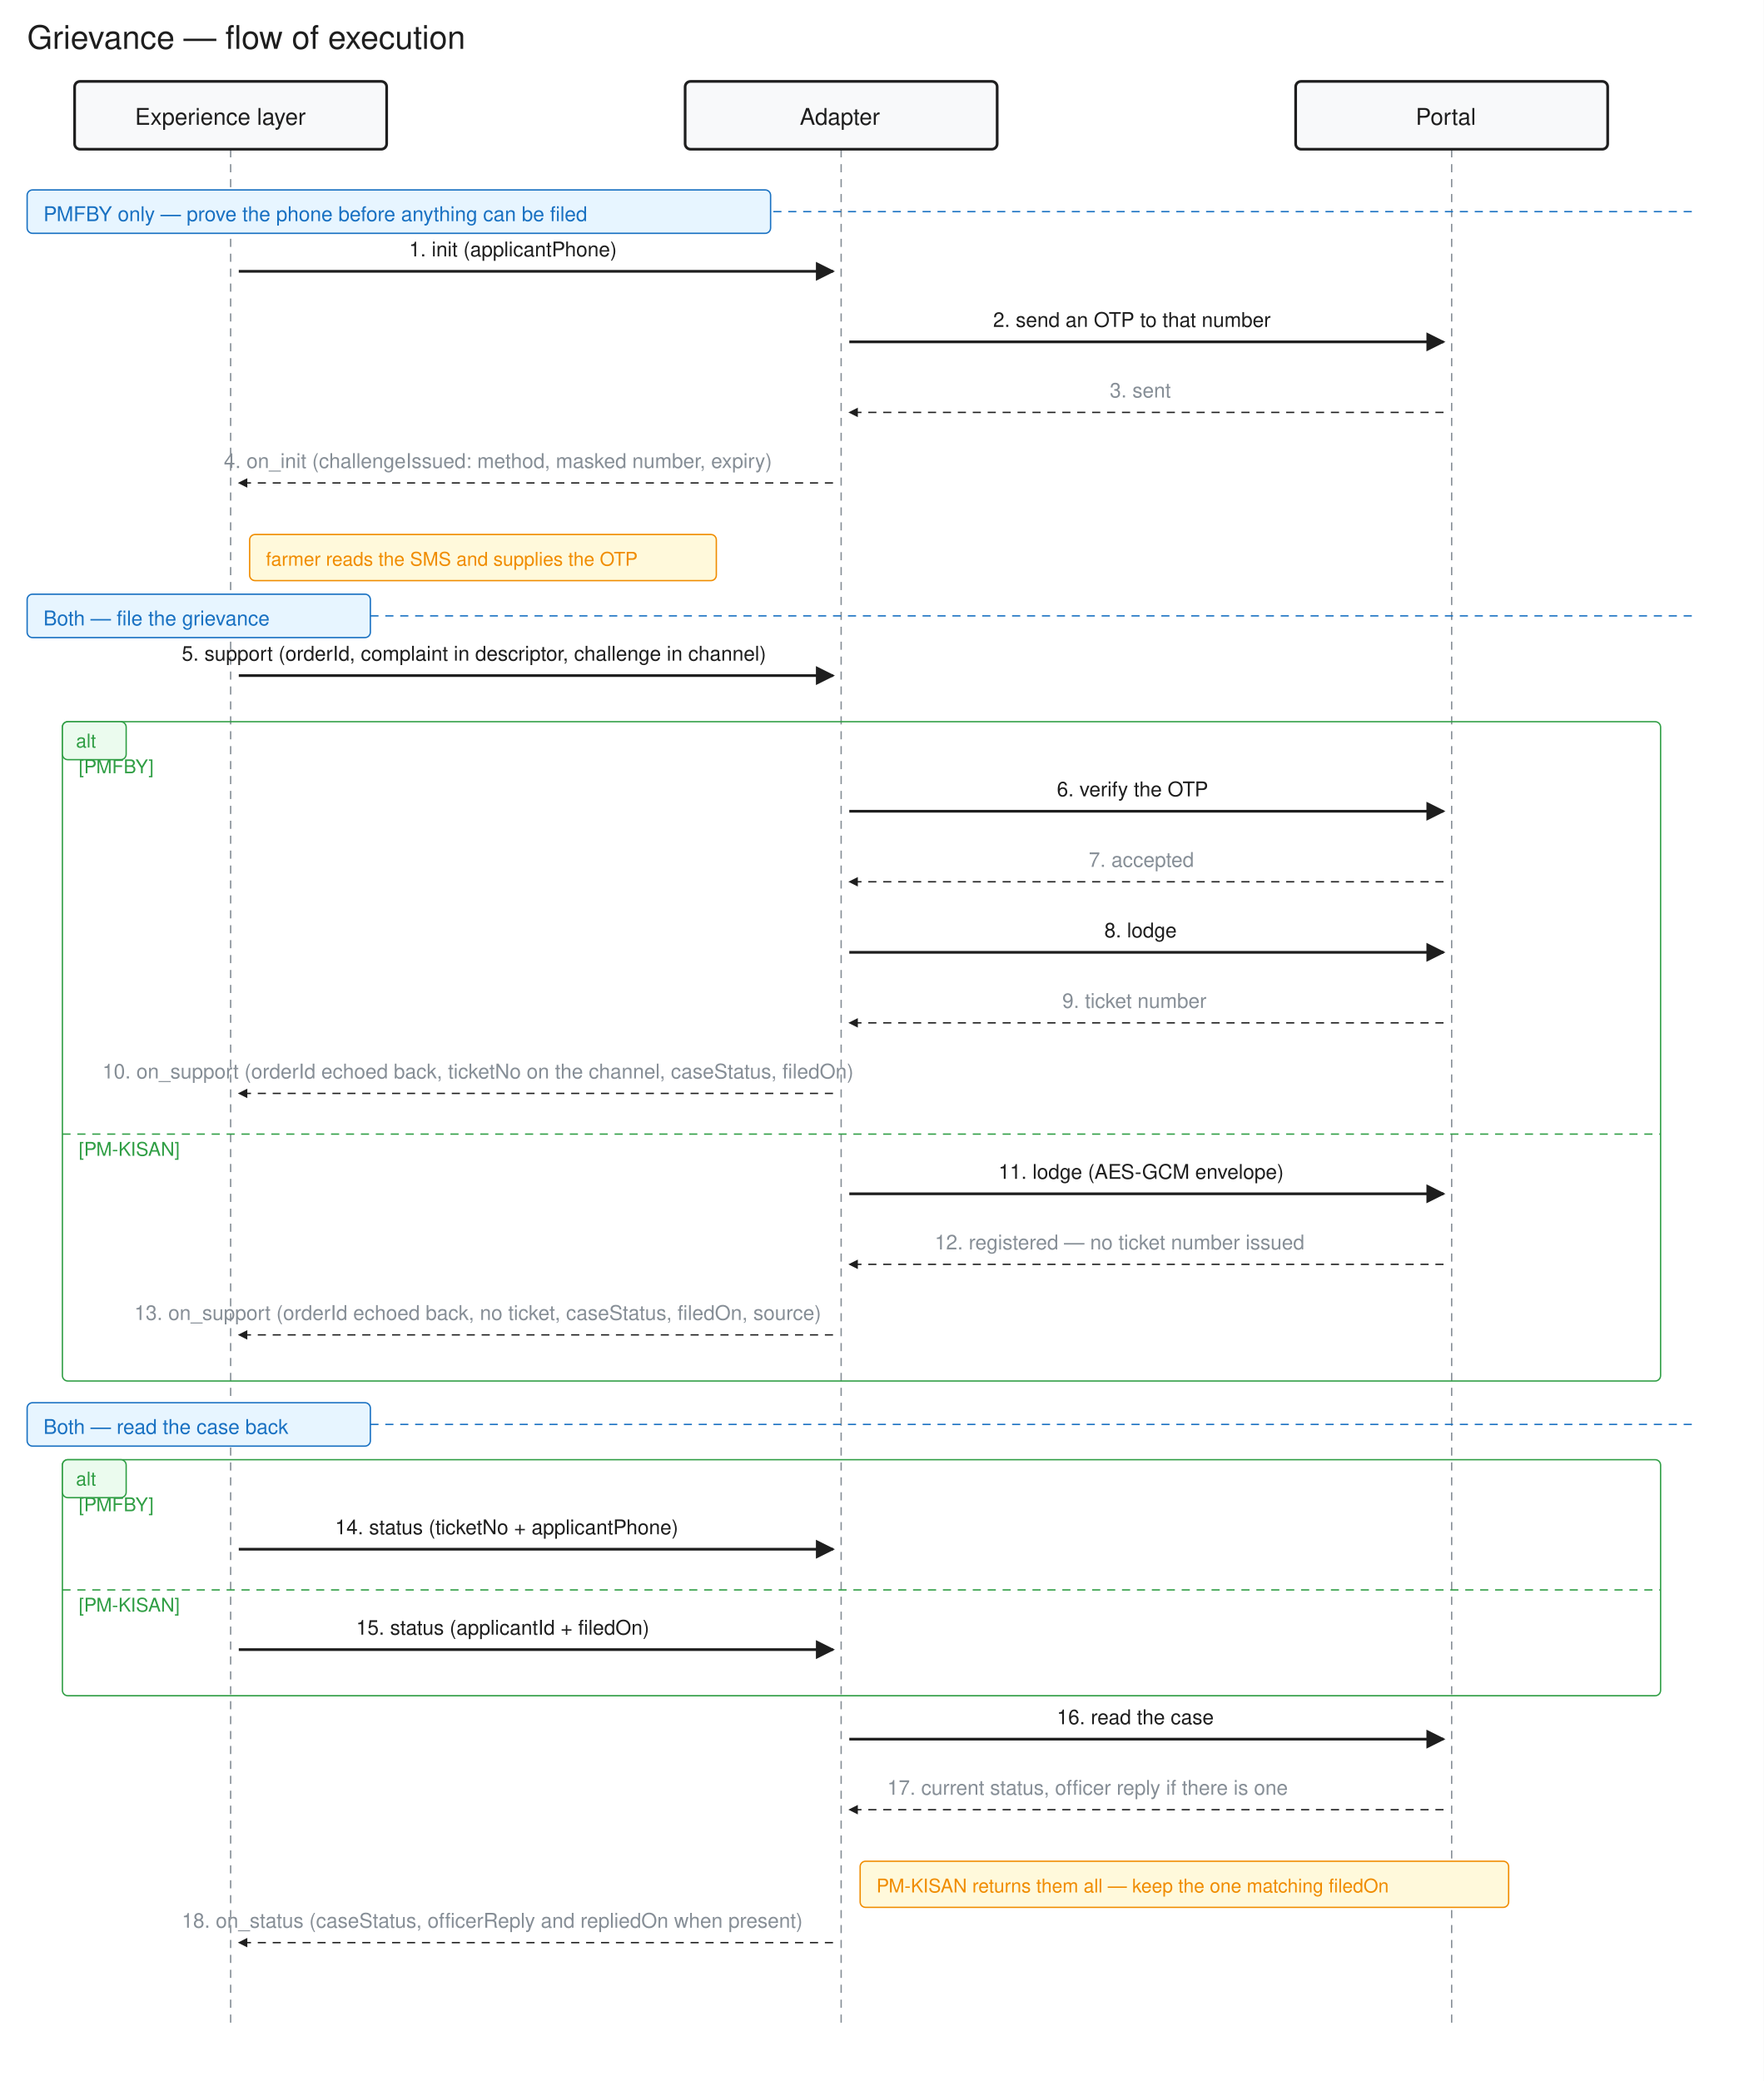
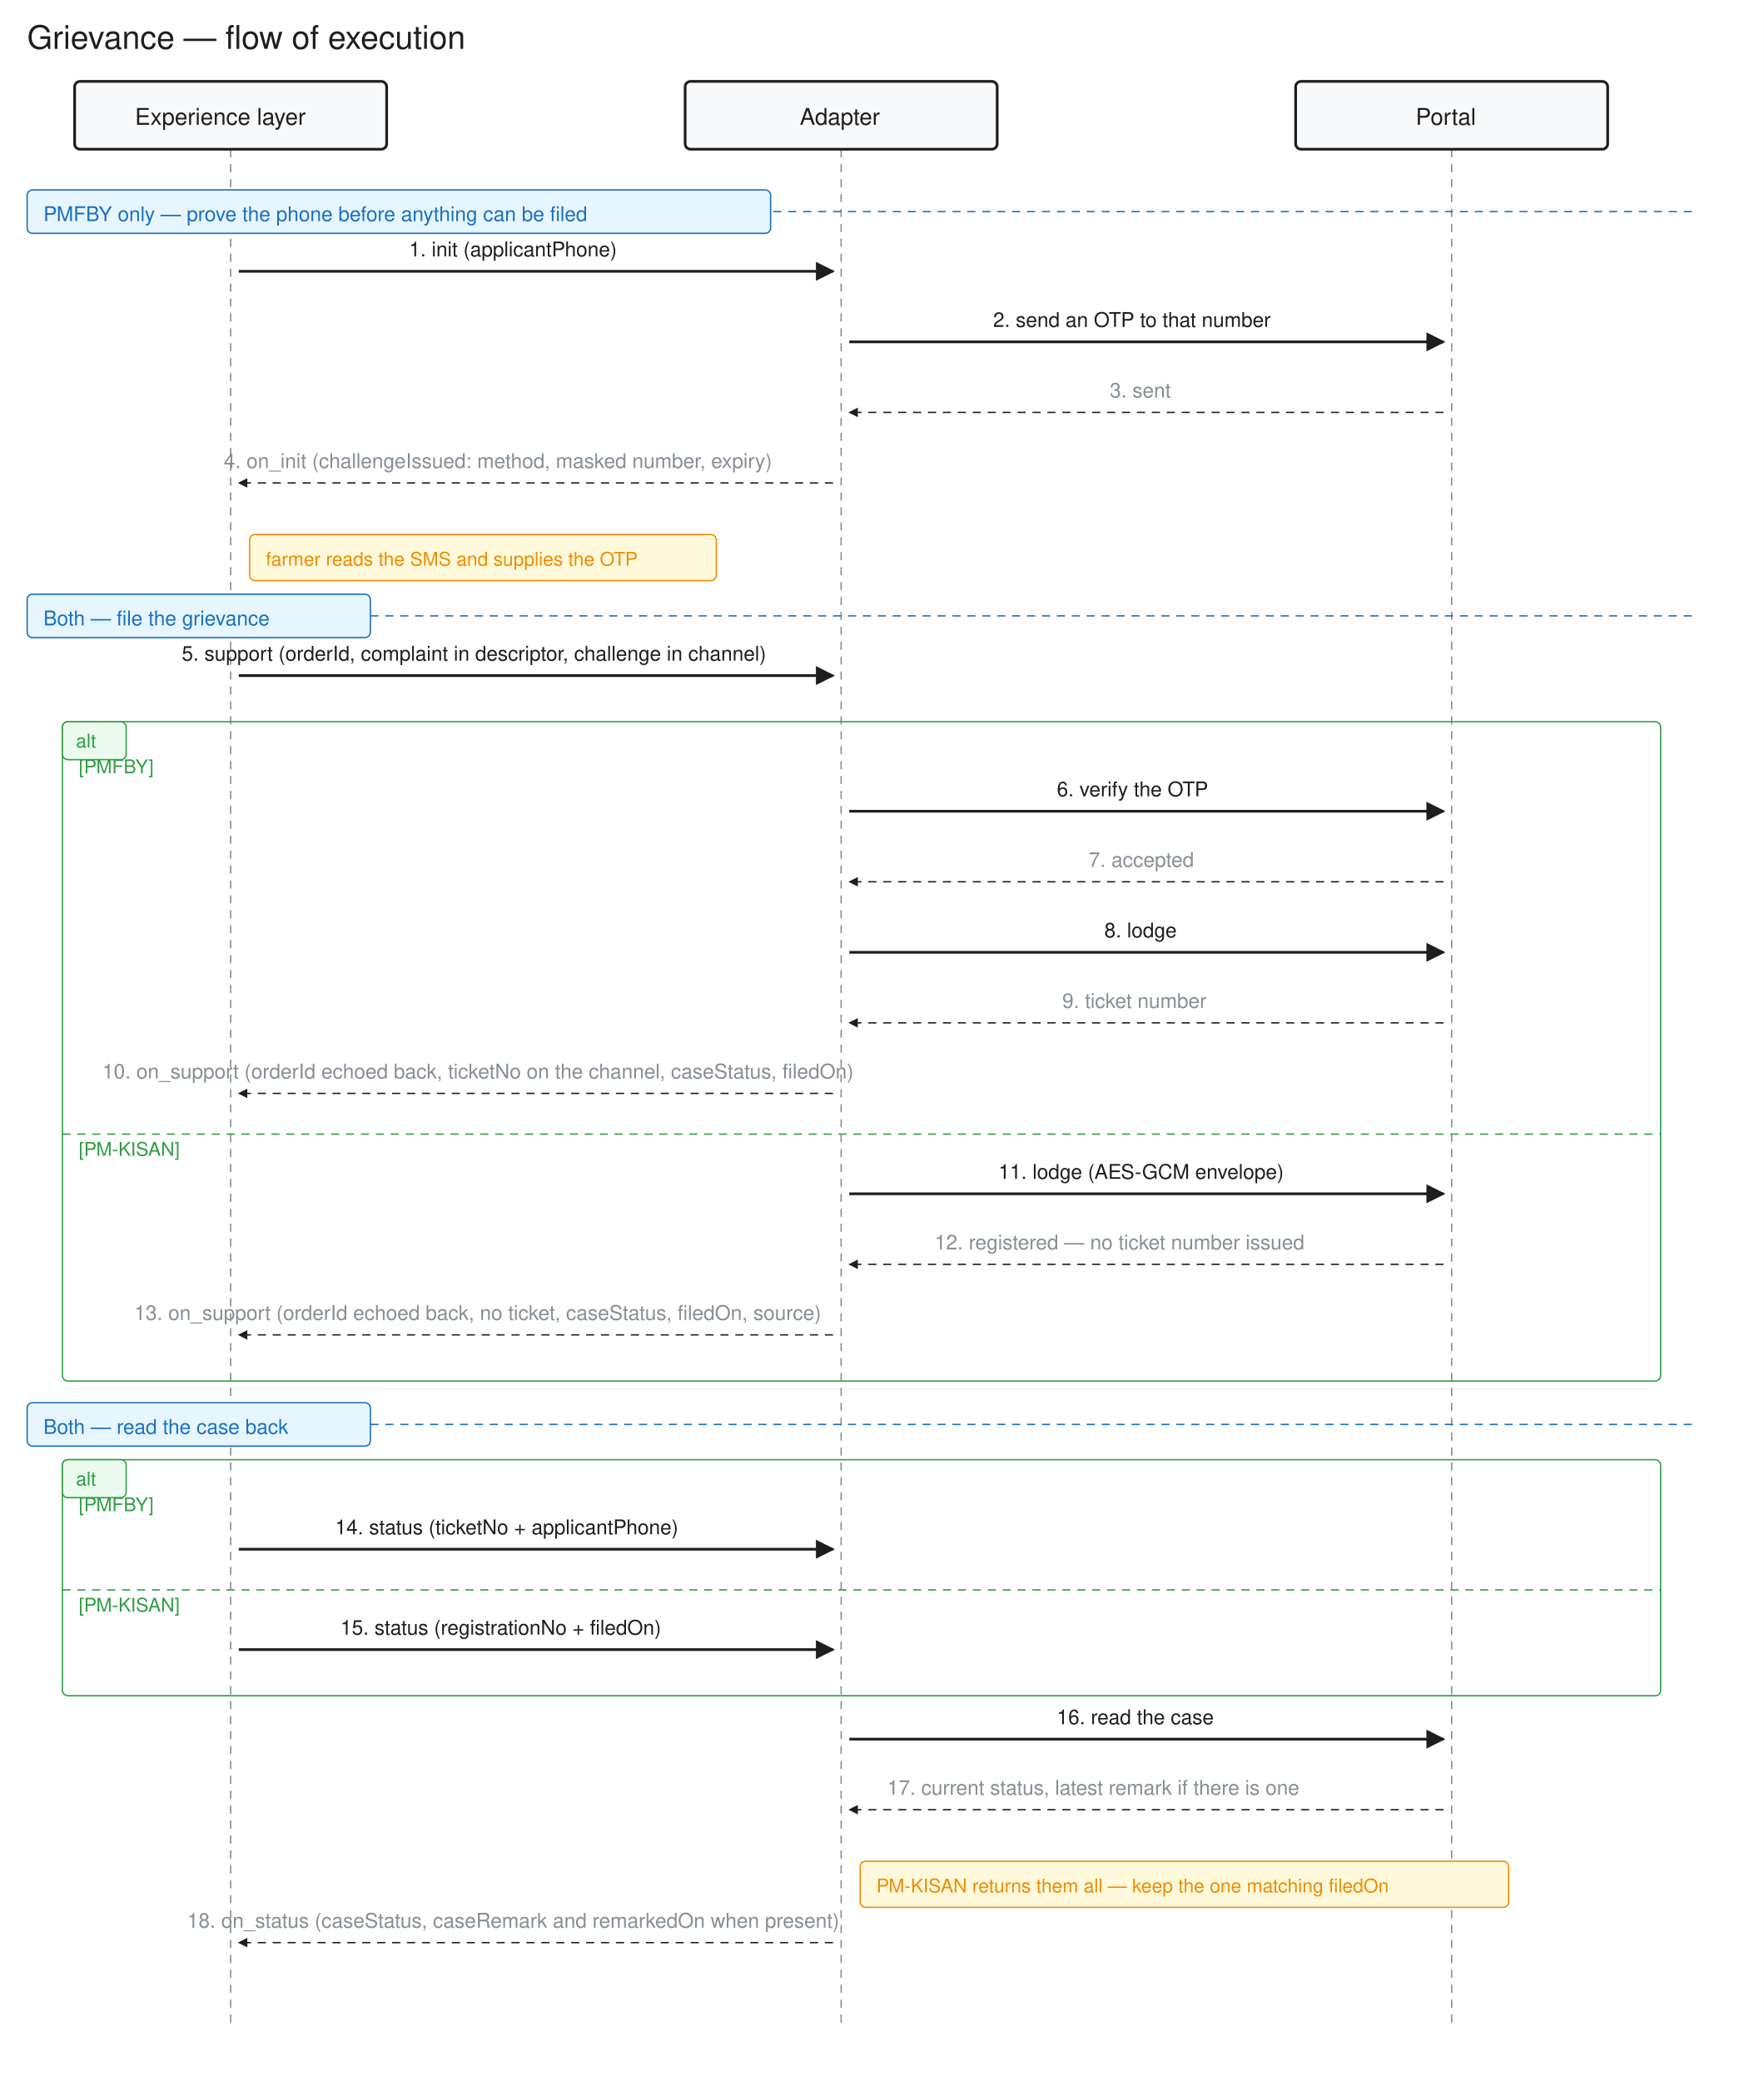
<svg xmlns="http://www.w3.org/2000/svg" width="1300" height="1534" viewBox="0 0 1300 1534">
  <rect width="100%" height="100%" fill="#fff" />
  <defs>
    <marker id="ah" viewBox="0 0 10 10" refX="9" refY="5" markerWidth="7" markerHeight="7" orient="auto">
      <path d="M0,0 L10,5 L0,10 z" fill="#1e1e1e" />
    </marker>
  </defs>
  <line x1="1070" y1="110" x2="1070" y2="1494" stroke="#868e96" stroke-width="1" stroke-dasharray="6,5" />
  <line x1="620" y1="110" x2="620" y2="1494" stroke="#868e96" stroke-width="1" stroke-dasharray="6,5" />
  <line x1="170" y1="110" x2="170" y2="1494" stroke="#868e96" stroke-width="1" stroke-dasharray="6,5" />
  <rect x="55" y="60" width="230" height="50" fill="#f8f9fa" stroke="#1e1e1e" stroke-width="2" rx="4" />
  <text x="99.5" y="92" font-family="Helvetica" font-size="17" fill="#1e1e1e">Experience layer</text>
  <rect x="505" y="60" width="230" height="50" fill="#f8f9fa" stroke="#1e1e1e" stroke-width="2" rx="4" />
  <text x="589.5" y="92" font-family="Helvetica" font-size="17" fill="#1e1e1e">Adapter</text>
  <rect x="955" y="60" width="230" height="50" fill="#f8f9fa" stroke="#1e1e1e" stroke-width="2" rx="4" />
  <text x="1043.5" y="92" font-family="Helvetica" font-size="17" fill="#1e1e1e">Portal</text>
  <text x="20" y="36" font-family="Helvetica" font-size="24" fill="#1e1e1e">Grievance — flow of execution</text>
  <line x1="20" y1="156" x2="1250" y2="156" stroke="#1971c2" stroke-width="1" stroke-dasharray="6,5" />
  <rect x="20" y="140" width="548" height="32" fill="#e7f5ff" stroke="#1971c2" stroke-width="1" rx="4" />
  <text x="32" y="163" font-family="Helvetica" font-size="15" fill="#1971c2">PMFBY only — prove the phone before anything can be filed</text>
  <line x1="176" y1="200" x2="614" y2="200" stroke="#1e1e1e" stroke-width="2" marker-end="url(#ah)" />
  <text x="301.5" y="189" font-family="Helvetica" font-size="15" fill="#1e1e1e">1. init (applicantPhone)</text>
  <line x1="626" y1="252" x2="1064" y2="252" stroke="#1e1e1e" stroke-width="2" marker-end="url(#ah)" />
  <text x="732" y="241" font-family="Helvetica" font-size="15" fill="#1e1e1e">2. send an OTP to that number</text>
  <line x1="1064" y1="304" x2="626" y2="304" stroke="#1e1e1e" stroke-width="1" stroke-dasharray="6,5" marker-end="url(#ah)" />
  <text x="818" y="293" font-family="Helvetica" font-size="15" fill="#868e96">3. sent</text>
  <line x1="614" y1="356" x2="176" y2="356" stroke="#1e1e1e" stroke-width="1" stroke-dasharray="6,5" marker-end="url(#ah)" />
  <text x="165" y="345" font-family="Helvetica" font-size="15" fill="#868e96">4. on_init (challengeIssued: method, masked number, expiry)</text>
  <rect x="184" y="394" width="344" height="34" fill="#fff9db" stroke="#f08c00" stroke-width="1" rx="4" />
  <text x="196" y="417" font-family="Helvetica" font-size="14" fill="#f08c00">farmer reads the SMS and supplies the OTP</text>
  <line x1="20" y1="454" x2="1250" y2="454" stroke="#1971c2" stroke-width="1" stroke-dasharray="6,5" />
  <rect x="20" y="438" width="253" height="32" fill="#e7f5ff" stroke="#1971c2" stroke-width="1" rx="4" />
  <text x="32" y="461" font-family="Helvetica" font-size="15" fill="#1971c2">Both — file the grievance</text>
  <line x1="176" y1="498" x2="614" y2="498" stroke="#1e1e1e" stroke-width="2" marker-end="url(#ah)" />
  <text x="134" y="487" font-family="Helvetica" font-size="15" fill="#1e1e1e">5. support (orderId, complaint in descriptor, challenge in channel)</text>
  <line x1="626" y1="598" x2="1064" y2="598" stroke="#1e1e1e" stroke-width="2" marker-end="url(#ah)" />
  <text x="779" y="587" font-family="Helvetica" font-size="15" fill="#1e1e1e">6. verify the OTP</text>
  <line x1="1064" y1="650" x2="626" y2="650" stroke="#1e1e1e" stroke-width="1" stroke-dasharray="6,5" marker-end="url(#ah)" />
  <text x="802.5" y="639" font-family="Helvetica" font-size="15" fill="#868e96">7. accepted</text>
  <line x1="626" y1="702" x2="1064" y2="702" stroke="#1e1e1e" stroke-width="2" marker-end="url(#ah)" />
  <text x="814" y="691" font-family="Helvetica" font-size="15" fill="#1e1e1e">8. lodge</text>
  <line x1="1064" y1="754" x2="626" y2="754" stroke="#1e1e1e" stroke-width="1" stroke-dasharray="6,5" marker-end="url(#ah)" />
  <text x="783" y="743" font-family="Helvetica" font-size="15" fill="#868e96">9. ticket number</text>
  <line x1="614" y1="806" x2="176" y2="806" stroke="#1e1e1e" stroke-width="1" stroke-dasharray="6,5" marker-end="url(#ah)" />
  <text x="75.5" y="795" font-family="Helvetica" font-size="15" fill="#868e96">10. on_support (orderId echoed back, ticketNo on the channel, caseStatus, filedOn)</text>
  <line x1="626" y1="880" x2="1064" y2="880" stroke="#1e1e1e" stroke-width="2" marker-end="url(#ah)" />
  <text x="736" y="869" font-family="Helvetica" font-size="15" fill="#1e1e1e">11. lodge (AES-GCM envelope)</text>
  <line x1="1064" y1="932" x2="626" y2="932" stroke="#1e1e1e" stroke-width="1" stroke-dasharray="6,5" marker-end="url(#ah)" />
  <text x="689" y="921" font-family="Helvetica" font-size="15" fill="#868e96">12. registered — no ticket number issued</text>
  <line x1="614" y1="984" x2="176" y2="984" stroke="#1e1e1e" stroke-width="1" stroke-dasharray="6,5" marker-end="url(#ah)" />
  <text x="99" y="973" font-family="Helvetica" font-size="15" fill="#868e96">13. on_support (orderId echoed back, no ticket, caseStatus, filedOn, source)</text>
  <rect x="46" y="532" width="1178" height="486" fill="none" stroke="#2f9e44" stroke-width="1" rx="4" />
  <rect x="46" y="532" width="47" height="28" fill="#ebfbee" stroke="#2f9e44" stroke-width="1" rx="4" />
  <text x="56" y="551" font-family="Helvetica" font-size="14" fill="#2f9e44">alt</text>
  <text x="58" y="570" font-family="Helvetica" font-size="14" fill="#2f9e44">[PMFBY]</text>
  <line x1="46" y1="836" x2="1224" y2="836" stroke="#2f9e44" stroke-width="1" stroke-dasharray="6,5" />
  <text x="58" y="852" font-family="Helvetica" font-size="14" fill="#2f9e44">[PM-KISAN]</text>
  <line x1="20" y1="1050" x2="1250" y2="1050" stroke="#1971c2" stroke-width="1" stroke-dasharray="6,5" />
  <rect x="20" y="1034" width="253" height="32" fill="#e7f5ff" stroke="#1971c2" stroke-width="1" rx="4" />
  <text x="32" y="1057" font-family="Helvetica" font-size="15" fill="#1971c2">Both — read the case back</text>
  <line x1="176" y1="1142" x2="614" y2="1142" stroke="#1e1e1e" stroke-width="2" marker-end="url(#ah)" />
  <text x="247" y="1131" font-family="Helvetica" font-size="15" fill="#1e1e1e">14. status (ticketNo + applicantPhone)</text>
  <line x1="176" y1="1216" x2="614" y2="1216" stroke="#1e1e1e" stroke-width="2" marker-end="url(#ah)" />
-   <text x="262.5" y="1205" font-family="Helvetica" font-size="15" fill="#1e1e1e">15. status (applicantId + filedOn)</text>
+   <text x="251" y="1205" font-family="Helvetica" font-size="15" fill="#1e1e1e">15. status (registrationNo + filedOn)</text>
  <rect x="46" y="1076" width="1178" height="174" fill="none" stroke="#2f9e44" stroke-width="1" rx="4" />
  <rect x="46" y="1076" width="47" height="28" fill="#ebfbee" stroke="#2f9e44" stroke-width="1" rx="4" />
  <text x="56" y="1095" font-family="Helvetica" font-size="14" fill="#2f9e44">alt</text>
  <text x="58" y="1114" font-family="Helvetica" font-size="14" fill="#2f9e44">[PMFBY]</text>
  <line x1="46" y1="1172" x2="1224" y2="1172" stroke="#2f9e44" stroke-width="1" stroke-dasharray="6,5" />
  <text x="58" y="1188" font-family="Helvetica" font-size="14" fill="#2f9e44">[PM-KISAN]</text>
  <line x1="626" y1="1282" x2="1064" y2="1282" stroke="#1e1e1e" stroke-width="2" marker-end="url(#ah)" />
  <text x="779" y="1271" font-family="Helvetica" font-size="15" fill="#1e1e1e">16. read the case</text>
  <line x1="1064" y1="1334" x2="626" y2="1334" stroke="#1e1e1e" stroke-width="1" stroke-dasharray="6,5" marker-end="url(#ah)" />
-   <text x="654" y="1323" font-family="Helvetica" font-size="15" fill="#868e96">17. current status, officer reply if there is one</text>
+   <text x="654" y="1323" font-family="Helvetica" font-size="15" fill="#868e96">17. current status, latest remark if there is one</text>
  <rect x="634" y="1372" width="478" height="34" fill="#fff9db" stroke="#f08c00" stroke-width="1" rx="4" />
  <text x="646" y="1395" font-family="Helvetica" font-size="14" fill="#f08c00">PM-KISAN returns them all — keep the one matching filedOn</text>
  <line x1="614" y1="1432" x2="176" y2="1432" stroke="#1e1e1e" stroke-width="1" stroke-dasharray="6,5" marker-end="url(#ah)" />
-   <text x="134" y="1421" font-family="Helvetica" font-size="15" fill="#868e96">18. on_status (caseStatus, officerReply and repliedOn when present)</text>
+   <text x="138" y="1421" font-family="Helvetica" font-size="15" fill="#868e96">18. on_status (caseStatus, caseRemark and remarkedOn when present)</text>
</svg>
